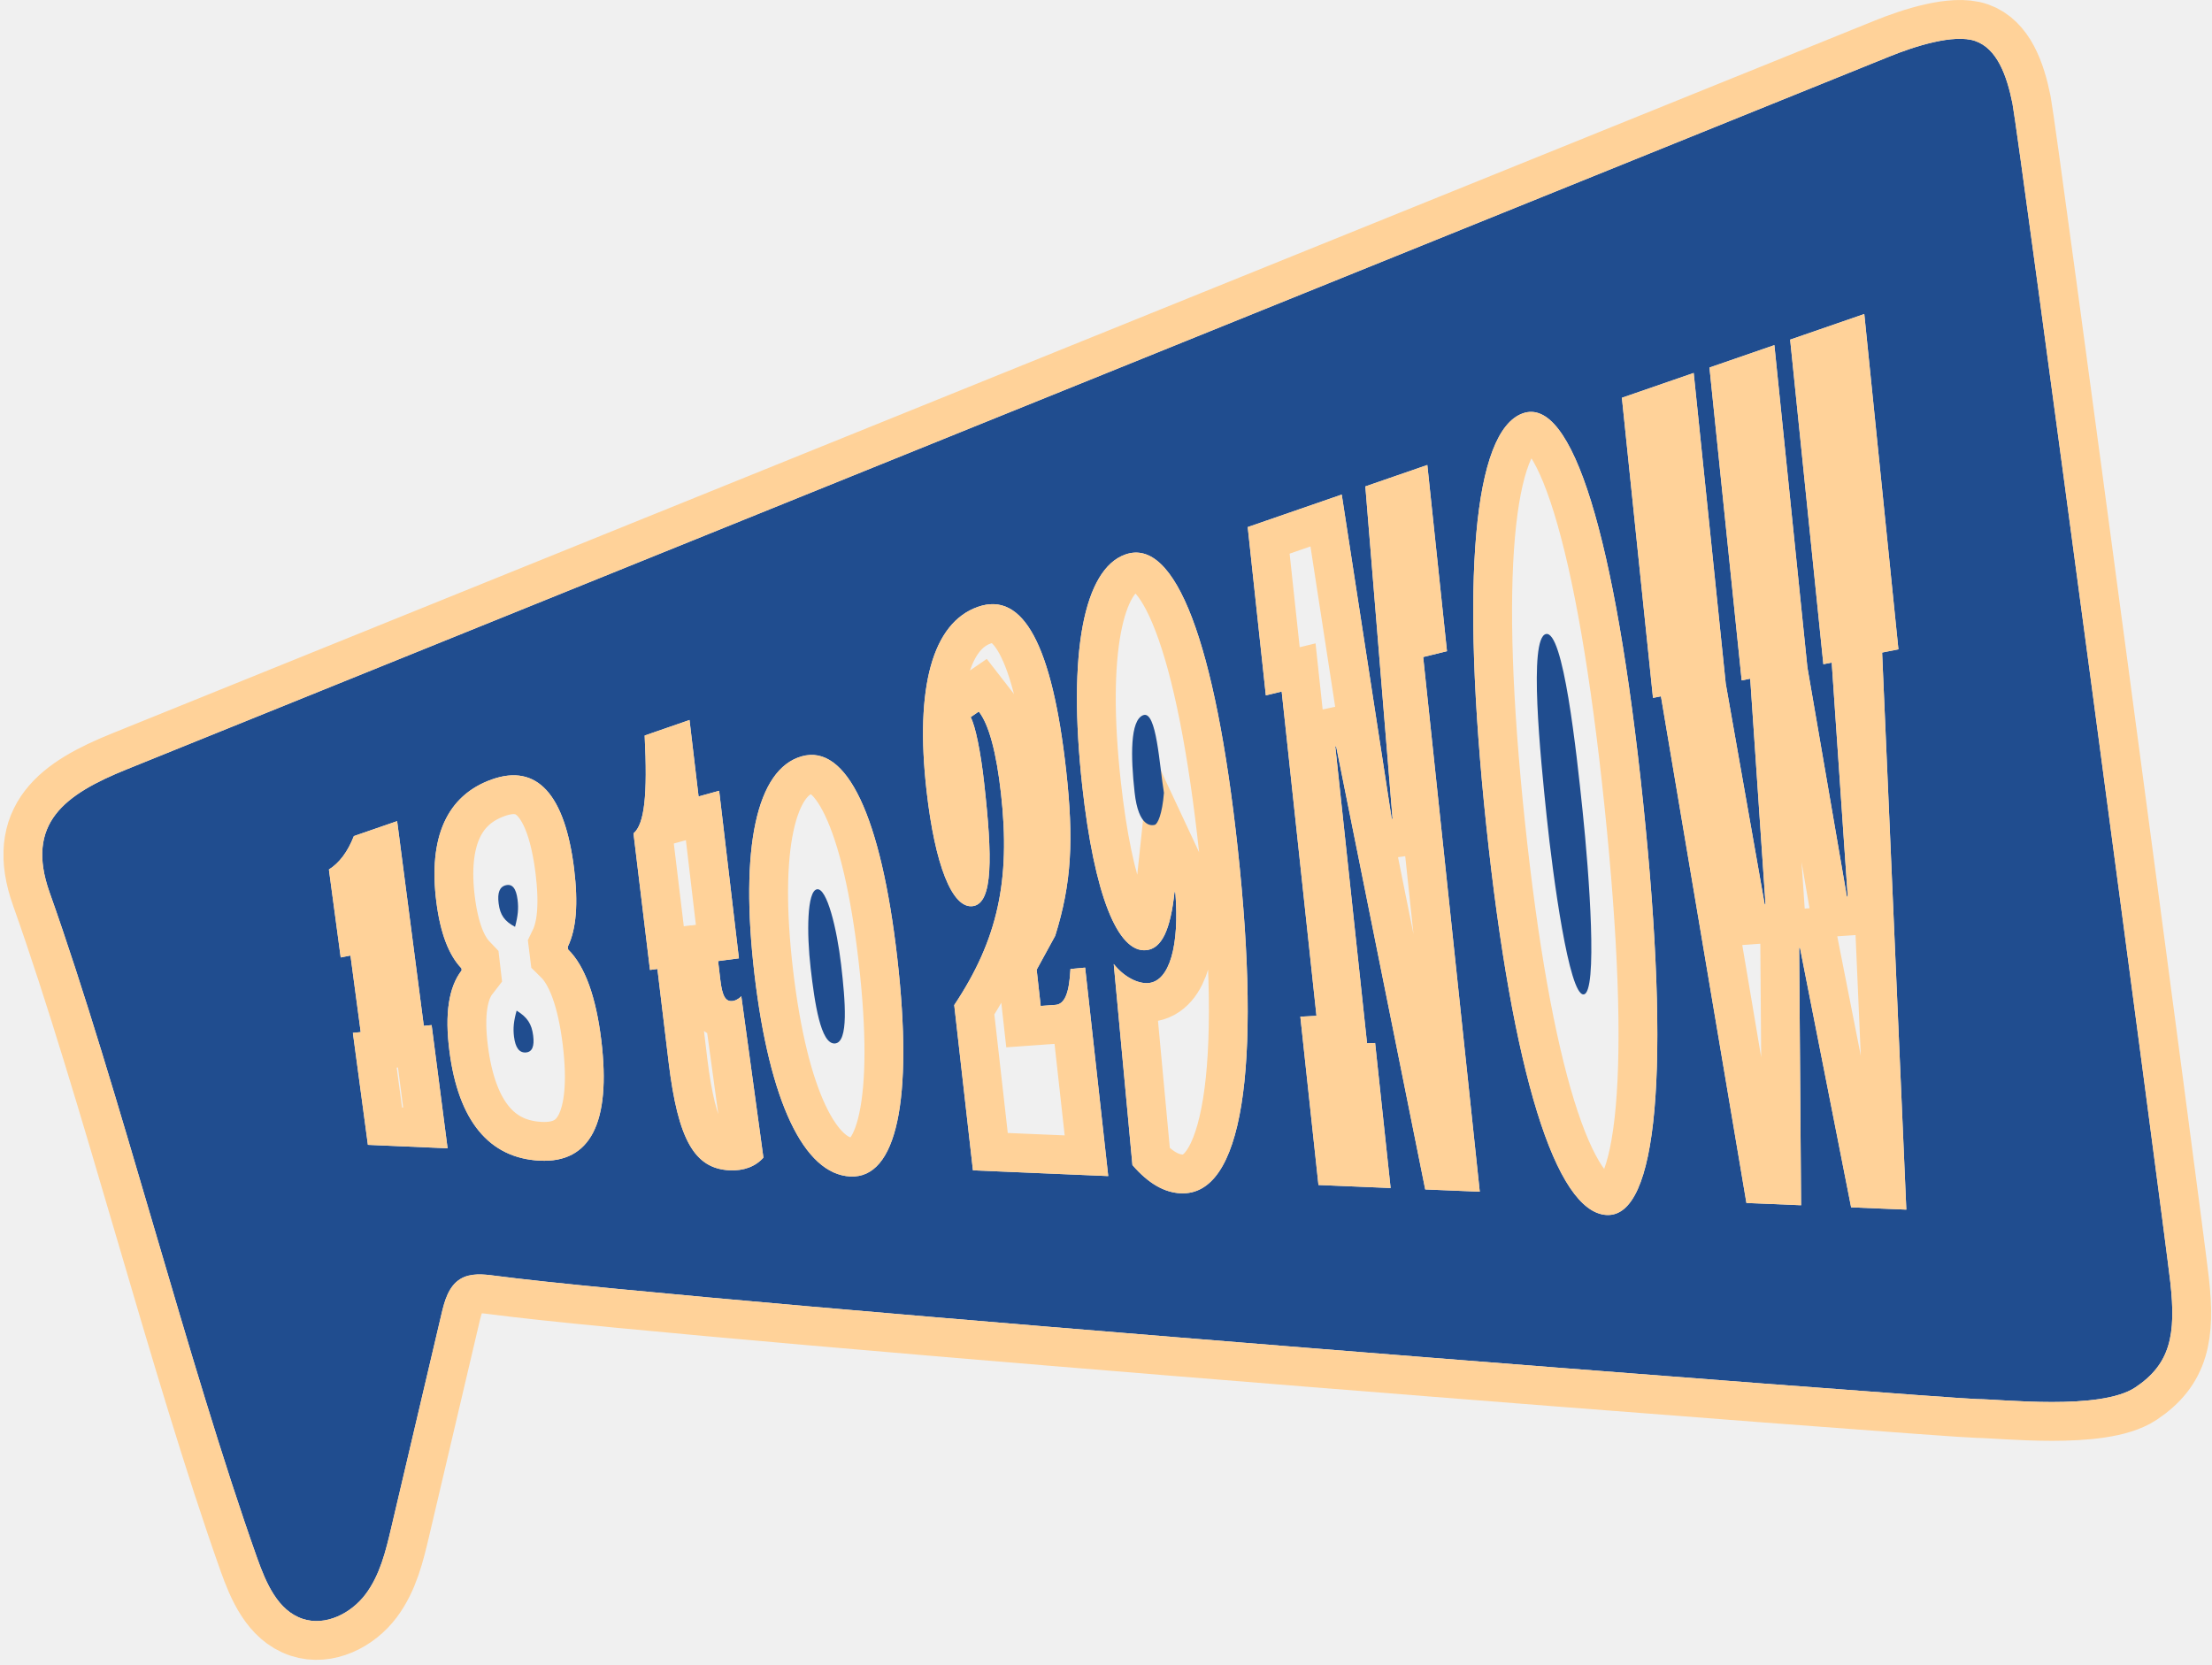
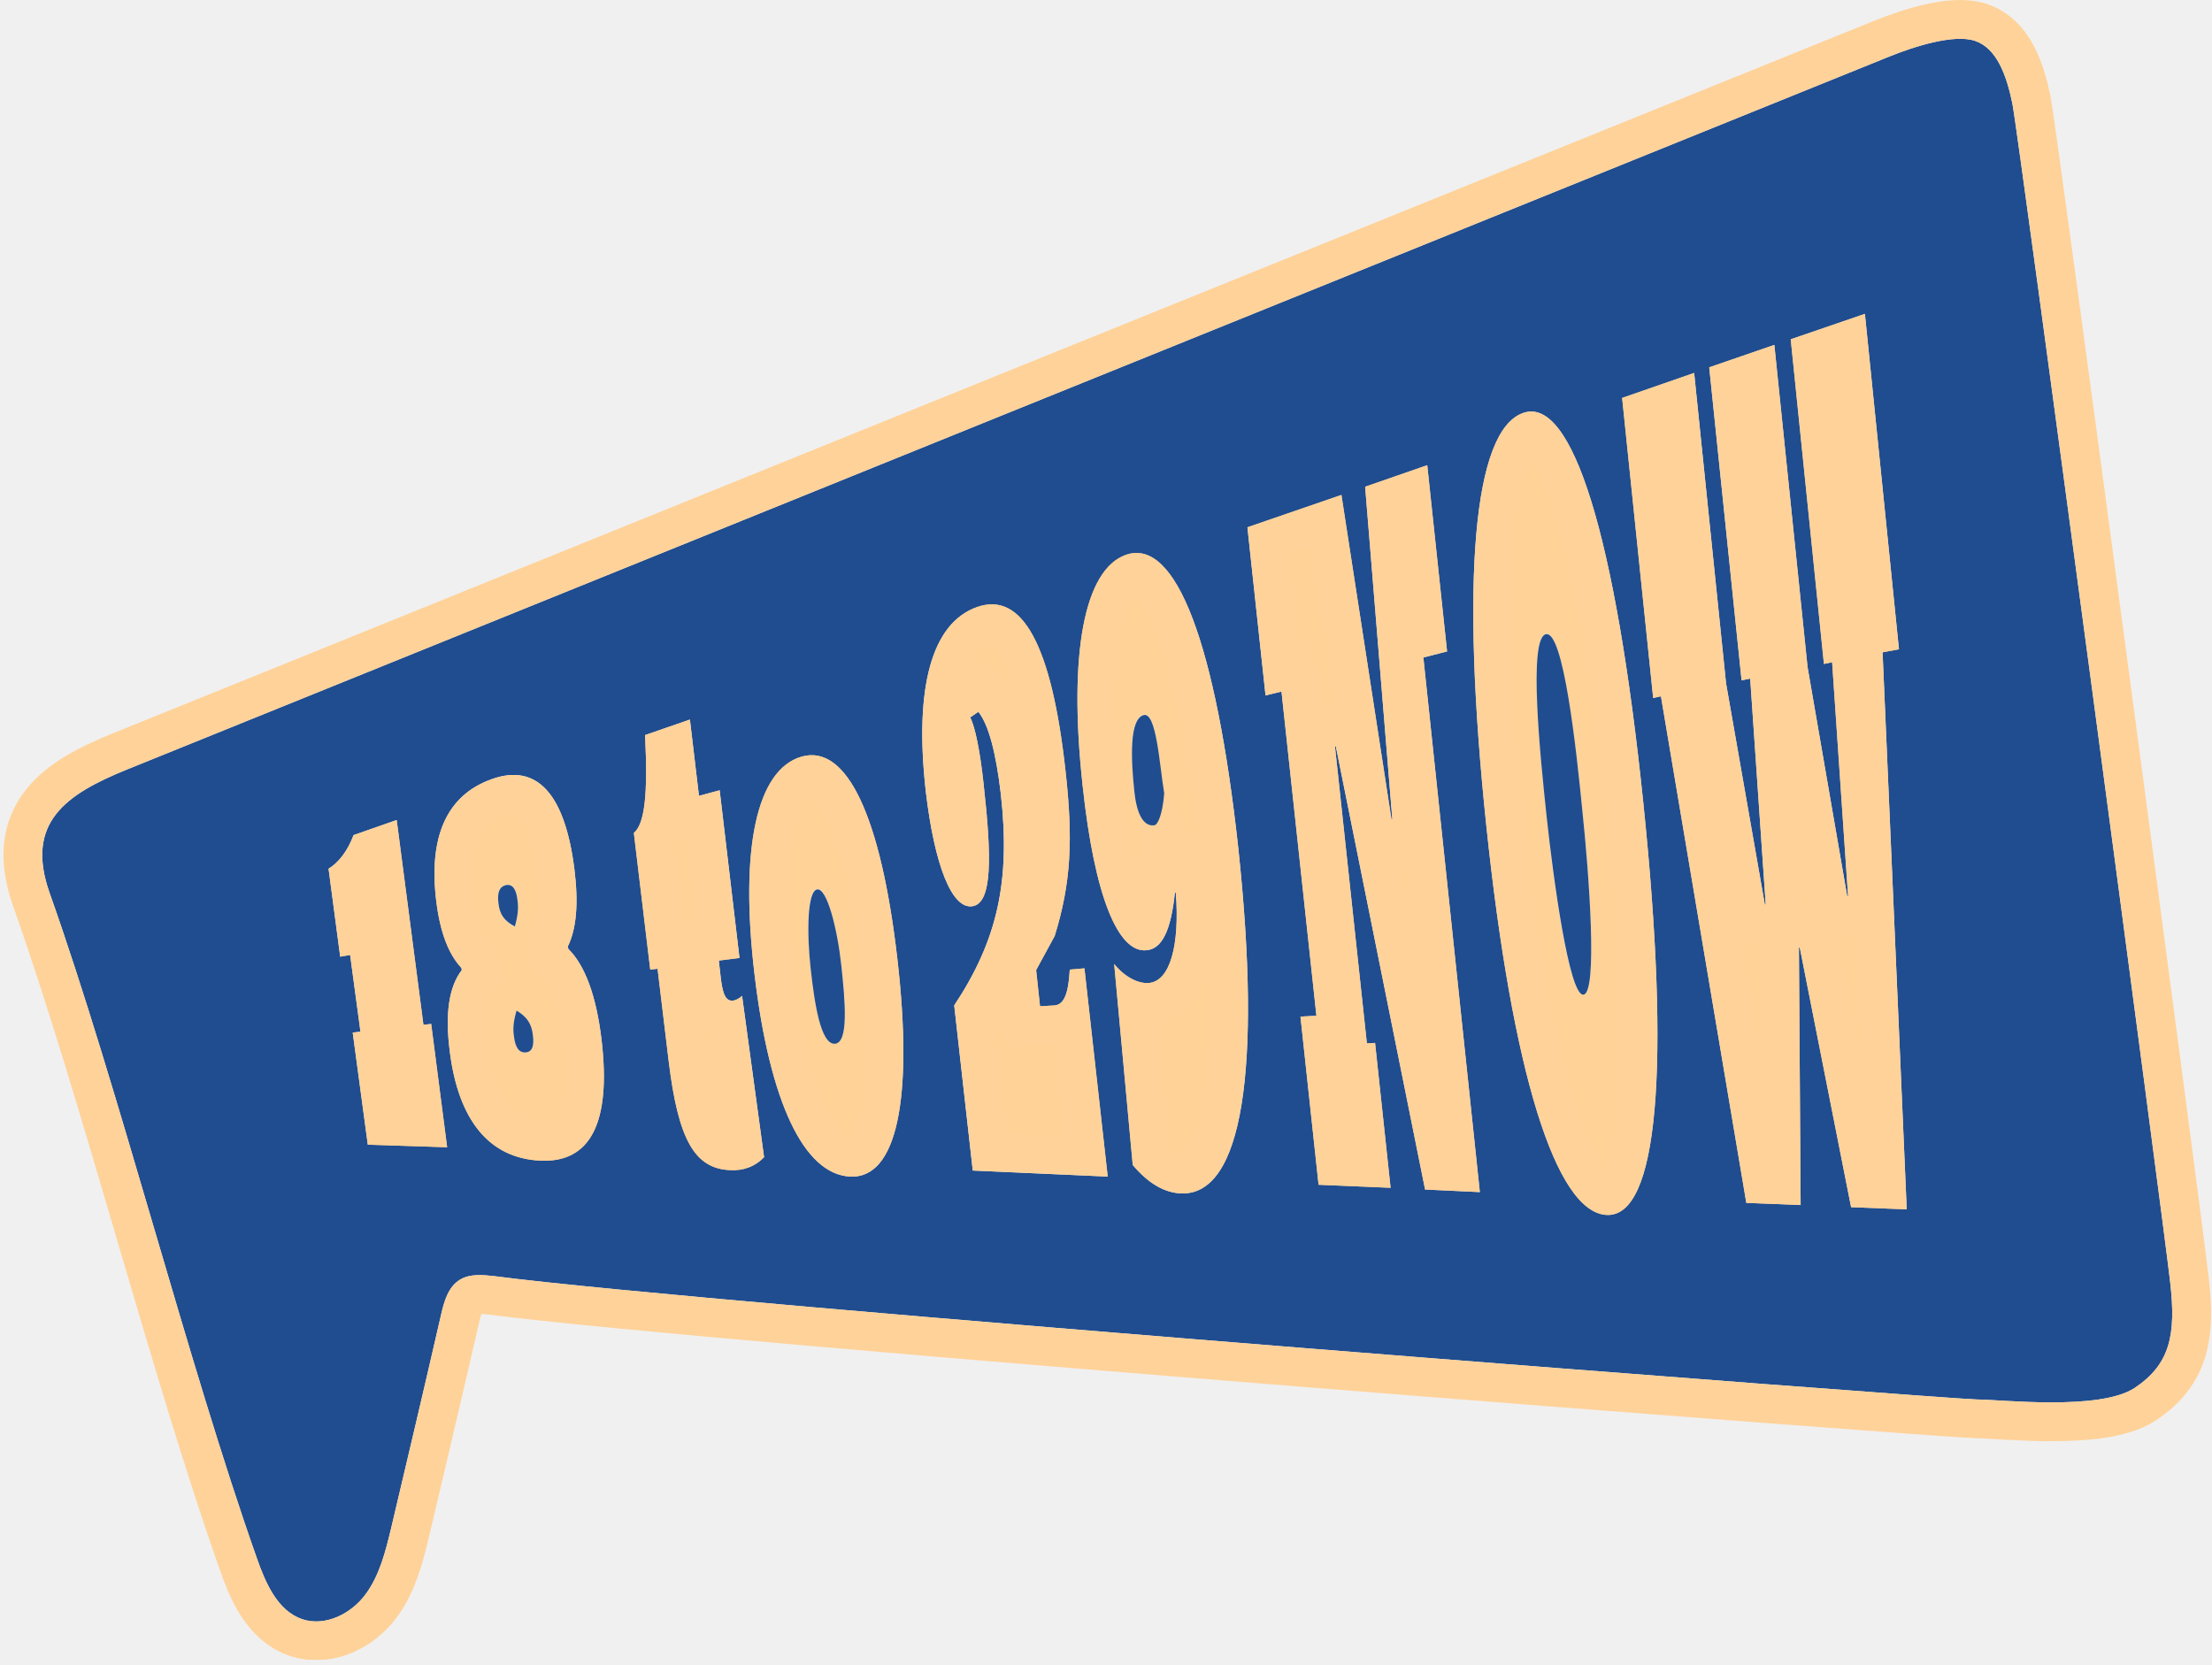
- <svg xmlns="http://www.w3.org/2000/svg" width="513" height="386" viewBox="0 0 513 386" fill="none">
-   <path d="M119.816 234.408C119.138 236.844 118.962 238.482 119.206 240.445C119.531 243.03 120.439 244.208 121.931 244.113C123.422 244.018 123.965 242.719 123.653 240.215C123.314 237.467 122.27 235.924 119.816 234.408Z" fill="#204D8F" />
-   <path d="M358.518 147.064C354.464 148.038 357.243 175.488 358.708 189.47C360.172 203.439 363.887 230.835 367.25 230.645C370.612 230.456 368.538 202.464 367.046 188.239C365.568 173.999 362.558 146.089 358.518 147.064Z" fill="#204D8F" />
-   <path d="M189.467 206.268C187.149 206.674 187.067 216.446 188.003 224.554C188.938 232.662 190.335 242.204 193.603 242.028C196.884 241.852 196.03 232.039 195.067 223.742C194.104 215.445 191.772 205.862 189.467 206.268Z" fill="#204D8F" />
-   <mask id="path-4-outside-1" maskUnits="userSpaceOnUse" x="0.796" y="0" width="513" height="386" fill="black">
-     <rect fill="white" x="0.796" width="513" height="386" />
-     <path d="M503.339 297.443C501.983 285.261 468.086 30.794 466.73 24.027C465.375 17.259 463.056 11.249 458.107 9.517C453.158 7.784 443.952 10.775 438.23 13.09C301.951 68.22 165.658 123.336 29.365 178.452C15.075 184.232 5.787 190.891 11.508 207.012C27.549 252.153 43.602 316.243 59.642 361.384C61.69 367.123 64.415 373.579 70.218 375.488C75.506 377.234 81.418 374.229 84.766 369.789C88.115 365.35 89.458 359.773 90.732 354.359C94.61 337.846 98.488 321.319 102.379 304.806C103.098 301.72 104.047 298.309 106.759 296.657C109.104 295.223 112.074 295.534 114.799 295.899C163.285 302.275 453.172 324.513 458.595 324.513C464.019 324.513 487.069 327.22 495.204 321.806C503.339 316.392 504.695 309.624 503.339 297.443ZM85.322 265.539L81.838 239.565L83.655 239.389L81.282 221.63L79.018 222.077L76.279 201.679C78.692 200.163 80.645 197.578 82.068 193.923L92.102 190.458L98.285 237.941L100.101 237.765L103.803 266.338L85.322 265.539ZM125.172 269.208C113.43 268.612 106.311 259.949 104.237 243.829C103.112 235.139 104.061 228.953 107.071 225.068L107.016 224.595C104.074 221.522 102.135 216.446 101.213 209.3C99.274 194.221 103.64 184.476 114.081 180.781C124.521 177.072 131.015 184.219 133.144 201.544C134.12 209.543 133.673 215.472 131.68 219.587L131.761 220.236C135.68 224.08 138.215 231.227 139.449 241.27C141.768 260.464 136.873 269.803 125.172 269.208ZM169.156 271.441C161.048 271.021 157.238 264.321 155.069 246.387L152.465 224.744L150.743 224.974L146.92 193.301C149.455 191.162 150.215 184.435 149.51 170.602L159.909 167.001L162.011 184.733L166.783 183.42L171.366 222.28L166.539 222.916L167.055 227.275C167.516 231.187 168.316 232.323 169.848 232.188C170.363 232.134 171.082 231.917 171.922 231.065L177.047 268.504C175.231 270.548 172.505 271.617 169.156 271.441ZM197.182 272.876C186.43 272.334 178.444 255.456 174.987 226.057C171.529 196.658 175.448 178.425 185.901 175.434C196.355 172.443 204.341 189.308 208.097 222.24C211.853 255.185 207.934 273.417 197.182 272.876ZM225.642 271.454L221.303 233.122C231.337 218.057 234.415 204.278 232.15 184.056C231.093 174.608 229.371 168.057 226.998 165.039L225.113 166.338C226.184 168.341 227.418 174.175 228.245 181.66C230.157 198.674 230.333 209.489 225.642 210.166C220.815 210.87 216.815 200.502 214.89 183.447C212.165 159.395 216.259 144.492 226.754 140.77C237.289 137.034 244.028 149.635 247.255 178.696C249.031 194.708 248.543 204.833 244.719 217.056L240.421 224.92L241.357 233.325L244.76 233.081C246.956 232.919 247.973 230.293 248.258 224.757L251.661 224.432L257.017 272.781L225.642 271.454ZM273.762 276.774C270.088 276.584 266.386 274.581 262.63 270.223L258.292 223.593C260.691 226.625 263.932 228.209 266.305 228.019C271.294 227.613 273.532 219.181 272.596 207.175L272.406 206.769C271.457 215.797 269.383 220.02 265.844 220.385C259.186 221.062 253.777 207.486 250.997 182.337C247.58 151.409 251.363 132.026 260.976 128.615C272.596 124.487 281.897 149.108 287.05 196.779C292.595 247.943 288.189 277.518 273.762 276.774ZM330.533 275.881L309.869 173.092L309.679 173.133L317.042 241.988L318.913 241.92L322.506 275.556L305.774 274.852L301.571 235.816L305.313 235.613L297.246 160.396L293.571 161.289L289.368 122.253L311.171 114.714L322.764 189.944L322.953 189.917L316.648 112.819L331.021 107.852L335.577 151.043L330.058 152.397L343.183 276.408L330.533 275.881ZM372.605 281.809C360.769 281.2 350.735 248.756 344.702 191.541C338.668 134.34 341.719 99.947 353.162 95.873C364.606 91.812 374.639 124.27 381.066 186.127C387.493 248.025 384.456 282.418 372.605 281.809ZM429.308 280.036L417.444 219.844L417.255 219.857L417.702 279.549L405.025 279.021L385.202 161.506L383.358 161.872L376.144 92.259L392.795 86.506L400.225 158.542L409.268 209.801L409.458 209.787L405.906 157.418L403.926 157.811L396.455 85.247L411.506 80.05L419.166 154.792L428.332 208L428.522 207.987L424.807 153.683L422.868 154.062L415.166 78.777L432.359 72.835L440.277 150.61L436.494 151.354L442.108 280.564L429.308 280.036Z" />
+ <svg xmlns="http://www.w3.org/2000/svg" version="1.1" id="Layer_1" x="0px" y="0px" viewBox="0 0 513 386" style="enable-background:new 0 0 513 386;" xml:space="preserve">
+   <style type="text/css">
+ 	.st0{fill:#FFD298;}
+ 	.st1{fill:#204D8F;}
+ 	.st2{fill:#FFFFFF;filter:url(#Adobe_OpacityMaskFilter);}
+ 	.st3{mask:url(#path-4-outside-1_2_);fill:none;stroke:#FFD299;stroke-width:18;}
+ </style>
+   <g>
+     <path class="st0" d="M185.9,175.4c-10.5,3-14.4,21.2-10.9,50.6c3.5,29.4,11.4,46.3,22.2,46.8c10.8,0.5,14.7-17.7,10.9-50.6   C204.3,189.3,196.4,172.4,185.9,175.4z M193.6,242c-3.3,0.2-4.7-9.4-5.6-17.5c-0.9-8.1-0.9-17.9,1.5-18.3c2.3-0.4,4.6,9.2,5.6,17.5   S196.9,241.9,193.6,242z" />
+     <path class="st0" d="M261,128.6c-9.6,3.4-13.4,22.8-10,53.7c2.8,25.1,8.2,38.7,14.8,38c3.5-0.4,5.6-4.6,6.6-13.6l0.2,0.4   c0.9,12-1.3,20.4-6.3,20.8c-2.4,0.2-5.6-1.4-8-4.4l4.3,46.6c3.8,4.4,7.5,6.4,11.1,6.6c14.4,0.7,18.8-28.8,13.3-80   C281.9,149.1,272.6,124.5,261,128.6z M267.8,191.3c-0.7,0.2-3.8,0.6-4.7-7.6c-0.9-8.2-1.1-16.7,2-17.9c3.1-1.2,3.7,11.6,4.8,18   C269.5,188.9,268.5,191.2,267.8,191.3z" />
+     <path class="st0" d="M248.3,224.8c-0.3,5.5-1.3,8.2-3.5,8.3l-3.4,0.2l-0.9-8.4l4.3-7.9c3.8-12.2,4.3-22.3,2.5-38.4   c-3.2-29.1-10-41.7-20.5-37.9c-10.5,3.7-14.6,18.6-11.9,42.7c1.9,17.1,5.9,27.4,10.8,26.7c4.7-0.7,4.5-11.5,2.6-28.5   c-0.8-7.5-2.1-13.3-3.1-15.3l1.9-1.3c2.4,3,4.1,9.6,5.2,19c2.3,20.2-0.8,34-10.8,49.1l4.3,38.3l31.4,1.3l-5.4-48.3L248.3,224.8z" />
+     <path class="st0" d="M169.8,232.2c-1.5,0.1-2.3-1-2.8-4.9l-0.5-4.4l4.8-0.6l-4.6-38.9l-4.8,1.3l-2.1-17.7l-10.4,3.6   c0.7,13.8-0.1,20.6-2.6,22.7l3.8,31.7l1.7-0.2l2.6,21.6c2.2,17.9,6,24.6,14.1,25.1c3.3,0.2,6.1-0.9,7.9-2.9l-5.1-37.4   C171.1,231.9,170.4,232.1,169.8,232.2z" />
+     <path class="st0" d="M98.3,237.9l-6.2-47.5l-10,3.5c-1.4,3.7-3.4,6.2-5.8,7.8l2.7,20.4l2.3-0.4l2.4,17.8l-1.8,0.2l3.5,26l18.5,0.8   l-3.7-28.6L98.3,237.9z" />
+     <path class="st0" d="M131.8,220.2l-0.1-0.6c2-4.1,2.4-10,1.5-18c-2.1-17.3-8.6-24.5-19.1-20.8c-10.4,3.7-14.8,13.4-12.9,28.5   c0.9,7.1,2.9,12.2,5.8,15.3l0.1,0.5c-3,3.9-4,10.1-2.8,18.8c2.1,16.1,9.2,24.8,20.9,25.4c11.7,0.6,16.6-8.7,14.3-27.9   C138.2,231.2,135.7,224.1,131.8,220.2z M115.6,209.5c-0.3-2.5,0.2-3.9,1.7-4.2c1.5-0.4,2.4,0.7,2.7,3.4c0.3,2,0.1,3.7-0.6,6.3   C117,213.7,116,212.2,115.6,209.5z M121.9,244.1c-1.5,0.1-2.4-1.1-2.7-3.7c-0.2-2-0.1-3.6,0.6-6c2.5,1.5,3.5,3.1,3.8,5.8   C124,242.7,123.4,244,121.9,244.1z" />
+     <polygon class="st0" points="440.3,150.6 432.4,72.8 415.2,78.8 422.9,154.1 424.8,153.7 428.5,208 428.3,208 419.2,154.8    411.5,80 396.5,85.2 403.9,157.8 405.9,157.4 409.5,209.8 409.3,209.8 400.2,158.5 392.8,86.5 376.1,92.3 383.4,161.9 385.2,161.5    405,279 417.7,279.5 417.3,219.9 417.4,219.8 429.3,280 442.1,280.6 436.5,151.4  " />
+     <path class="st0" d="M353.2,95.9c-11.4,4.1-14.5,38.5-8.5,95.7c6,57.2,16.1,89.7,27.9,90.3c11.9,0.6,14.9-33.8,8.5-95.7   C374.6,124.3,364.6,91.8,353.2,95.9z M367.2,230.6c-3.4,0.2-7.1-27.2-8.5-41.2c-1.5-14-4.2-41.4-0.2-42.4c4-1,7,26.9,8.5,41.2   C368.5,202.5,370.6,230.5,367.2,230.6z" />
+     <polygon class="st0" points="335.6,151 331,107.9 316.6,112.8 323,189.9 322.8,189.9 311.2,114.7 289.4,122.3 293.6,161.3    297.2,160.4 305.3,235.6 301.6,235.8 305.8,274.9 322.5,275.6 318.9,241.9 317,242 309.7,173.1 309.9,173.1 330.5,275.9    343.2,276.4 330.1,152.4  " />
+   </g>
+   <path class="st1" d="M119.8,234.4c-0.7,2.4-0.9,4.1-0.6,6c0.3,2.6,1.2,3.8,2.7,3.7c1.5-0.1,2-1.4,1.7-3.9  C123.3,237.5,122.3,235.9,119.8,234.4z" />
+   <path class="st1" d="M358.5,147.1c-4.1,1-1.3,28.4,0.2,42.4c1.5,14,5.2,41.4,8.5,41.2c3.4-0.2,1.3-28.2-0.2-42.4  C365.6,174,362.6,146.1,358.5,147.1z" />
+   <path class="st1" d="M189.5,206.3c-2.3,0.4-2.4,10.2-1.5,18.3c0.9,8.1,2.3,17.6,5.6,17.5c3.3-0.2,2.4-10,1.5-18.3  S191.8,205.9,189.5,206.3z" />
+   <path class="st1" d="M503.3,297.4C502,285.3,468.1,30.8,466.7,24c-1.4-6.8-3.7-12.8-8.6-14.5c-4.9-1.7-14.2,1.3-19.9,3.6  C302,68.2,165.7,123.3,29.4,178.5c-14.3,5.8-23.6,12.4-17.9,28.6c16,45.1,32.1,109.2,48.1,154.4c2,5.7,4.8,12.2,10.6,14.1  c5.3,1.7,11.2-1.3,14.5-5.7c3.3-4.4,4.7-10,6-15.4c3.9-16.5,7.8-33,11.6-49.6c0.7-3.1,1.7-6.5,4.4-8.1c2.3-1.4,5.3-1.1,8-0.8  c48.5,6.4,338.4,28.6,343.8,28.6c5.4,0,28.5,2.7,36.6-2.7C503.3,316.4,504.7,309.6,503.3,297.4z M85.3,265.5l-3.5-26l1.8-0.2  l-2.4-17.8l-2.3,0.4l-2.7-20.4c2.4-1.5,4.4-4.1,5.8-7.8l10-3.5l6.2,47.5l1.8-0.2l3.7,28.6L85.3,265.5z M125.2,269.2  c-11.7-0.6-18.9-9.3-20.9-25.4c-1.1-8.7-0.2-14.9,2.8-18.8l-0.1-0.5c-2.9-3.1-4.9-8.1-5.8-15.3c-1.9-15.1,2.4-24.8,12.9-28.5  c10.4-3.7,16.9,3.4,19.1,20.8c1,8,0.5,13.9-1.5,18l0.1,0.6c3.9,3.8,6.5,11,7.7,21C141.8,260.5,136.9,269.8,125.2,269.2z   M169.2,271.4c-8.1-0.4-11.9-7.1-14.1-25.1l-2.6-21.6l-1.7,0.2l-3.8-31.7c2.5-2.1,3.3-8.9,2.6-22.7l10.4-3.6l2.1,17.7l4.8-1.3  l4.6,38.9l-4.8,0.6l0.5,4.4c0.5,3.9,1.3,5,2.8,4.9c0.5-0.1,1.2-0.3,2.1-1.1l5.1,37.4C175.2,270.5,172.5,271.6,169.2,271.4z   M197.2,272.9c-10.8-0.5-18.7-17.4-22.2-46.8c-3.5-29.4,0.5-47.6,10.9-50.6c10.5-3,18.4,13.9,22.2,46.8  C211.9,255.2,207.9,273.4,197.2,272.9z M225.6,271.5l-4.3-38.3c10-15.1,13.1-28.8,10.8-49.1c-1.1-9.4-2.8-16-5.2-19l-1.9,1.3  c1.1,2,2.3,7.8,3.1,15.3c1.9,17,2.1,27.8-2.6,28.5c-4.8,0.7-8.8-9.7-10.8-26.7c-2.7-24.1,1.4-39,11.9-42.7  c10.5-3.7,17.3,8.9,20.5,37.9c1.8,16,1.3,26.1-2.5,38.4l-4.3,7.9l0.9,8.4l3.4-0.2c2.2-0.2,3.2-2.8,3.5-8.3l3.4-0.3l5.4,48.3  L225.6,271.5z M273.8,276.8c-3.7-0.2-7.4-2.2-11.1-6.6l-4.3-46.6c2.4,3,5.6,4.6,8,4.4c5-0.4,7.2-8.8,6.3-20.8l-0.2-0.4  c-0.9,9-3,13.3-6.6,13.6c-6.7,0.7-12.1-12.9-14.8-38c-3.4-30.9,0.4-50.3,10-53.7c11.6-4.1,20.9,20.5,26.1,68.2  C292.6,247.9,288.2,277.5,273.8,276.8z M330.5,275.9l-20.7-102.8l-0.2,0L317,242l1.9-0.1l3.6,33.6l-16.7-0.7l-4.2-39l3.7-0.2  l-8.1-75.2l-3.7,0.9l-4.2-39l21.8-7.5l11.6,75.2l0.2,0l-6.3-77.1l14.4-5l4.6,43.2l-5.5,1.4l13.1,124L330.5,275.9z M372.6,281.8  c-11.8-0.6-21.9-33.1-27.9-90.3c-6-57.2-3-91.6,8.5-95.7c11.4-4.1,21.5,28.4,27.9,90.3C387.5,248,384.5,282.4,372.6,281.8z   M429.3,280l-11.9-60.2l-0.2,0l0.4,59.7L405,279l-19.8-117.5l-1.8,0.4l-7.2-69.6l16.7-5.8l7.4,72l9,51.3l0.2,0l-3.6-52.4l-2,0.4  l-7.5-72.6l15.1-5.2l7.7,74.7l9.2,53.2l0.2,0l-3.7-54.3l-1.9,0.4l-7.7-75.3l17.2-5.9l7.9,77.8l-3.8,0.7l5.6,129.2L429.3,280z" />
+   <defs>
+     <filter id="Adobe_OpacityMaskFilter" filterUnits="userSpaceOnUse" x="0.8" y="0" width="512" height="385">
+       <feColorMatrix type="matrix" values="1 0 0 0 0  0 1 0 0 0  0 0 1 0 0  0 0 0 1 0" />
+     </filter>
+   </defs>
+   <mask maskUnits="userSpaceOnUse" x="0.8" y="0" width="512" height="385" id="path-4-outside-1_2_">
+     <rect x="0.8" class="st2" width="513" height="386" />
+     <path d="M503.3,297.4C502,285.3,468.1,30.8,466.7,24c-1.4-6.8-3.7-12.8-8.6-14.5c-4.9-1.7-14.2,1.3-19.9,3.6   C302,68.2,165.7,123.3,29.4,178.5c-14.3,5.8-23.6,12.4-17.9,28.6c16,45.1,32.1,109.2,48.1,154.4c2,5.7,4.8,12.2,10.6,14.1   c5.3,1.7,11.2-1.3,14.5-5.7c3.3-4.4,4.7-10,6-15.4c3.9-16.5,7.8-33,11.6-49.6c0.7-3.1,1.7-6.5,4.4-8.1c2.3-1.4,5.3-1.1,8-0.8   c48.5,6.4,338.4,28.6,343.8,28.6c5.4,0,28.5,2.7,36.6-2.7C503.3,316.4,504.7,309.6,503.3,297.4z M85.3,265.5l-3.5-26l1.8-0.2   l-2.4-17.8l-2.3,0.4l-2.7-20.4c2.4-1.5,4.4-4.1,5.8-7.8l10-3.5l6.2,47.5l1.8-0.2l3.7,28.6L85.3,265.5z M125.2,269.2   c-11.7-0.6-18.9-9.3-20.9-25.4c-1.1-8.7-0.2-14.9,2.8-18.8l-0.1-0.5c-2.9-3.1-4.9-8.1-5.8-15.3c-1.9-15.1,2.4-24.8,12.9-28.5   c10.4-3.7,16.9,3.4,19.1,20.8c1,8,0.5,13.9-1.5,18l0.1,0.6c3.9,3.8,6.5,11,7.7,21C141.8,260.5,136.9,269.8,125.2,269.2z    M169.2,271.4c-8.1-0.4-11.9-7.1-14.1-25.1l-2.6-21.6l-1.7,0.2l-3.8-31.7c2.5-2.1,3.3-8.9,2.6-22.7l10.4-3.6l2.1,17.7l4.8-1.3   l4.6,38.9l-4.8,0.6l0.5,4.4c0.5,3.9,1.3,5,2.8,4.9c0.5-0.1,1.2-0.3,2.1-1.1l5.1,37.4C175.2,270.5,172.5,271.6,169.2,271.4z    M197.2,272.9c-10.8-0.5-18.7-17.4-22.2-46.8c-3.5-29.4,0.5-47.6,10.9-50.6c10.5-3,18.4,13.9,22.2,46.8   C211.9,255.2,207.9,273.4,197.2,272.9z M225.6,271.5l-4.3-38.3c10-15.1,13.1-28.8,10.8-49.1c-1.1-9.4-2.8-16-5.2-19l-1.9,1.3   c1.1,2,2.3,7.8,3.1,15.3c1.9,17,2.1,27.8-2.6,28.5c-4.8,0.7-8.8-9.7-10.8-26.7c-2.7-24.1,1.4-39,11.9-42.7   c10.5-3.7,17.3,8.9,20.5,37.9c1.8,16,1.3,26.1-2.5,38.4l-4.3,7.9l0.9,8.4l3.4-0.2c2.2-0.2,3.2-2.8,3.5-8.3l3.4-0.3l5.4,48.3   L225.6,271.5z M273.8,276.8c-3.7-0.2-7.4-2.2-11.1-6.6l-4.3-46.6c2.4,3,5.6,4.6,8,4.4c5-0.4,7.2-8.8,6.3-20.8l-0.2-0.4   c-0.9,9-3,13.3-6.6,13.6c-6.7,0.7-12.1-12.9-14.8-38c-3.4-30.9,0.4-50.3,10-53.7c11.6-4.1,20.9,20.5,26.1,68.2   C292.6,247.9,288.2,277.5,273.8,276.8z M330.5,275.9l-20.7-102.8l-0.2,0L317,242l1.9-0.1l3.6,33.6l-16.7-0.7l-4.2-39l3.7-0.2   l-8.1-75.2l-3.7,0.9l-4.2-39l21.8-7.5l11.6,75.2l0.2,0l-6.3-77.1l14.4-5l4.6,43.2l-5.5,1.4l13.1,124L330.5,275.9z M372.6,281.8   c-11.8-0.6-21.9-33.1-27.9-90.3c-6-57.2-3-91.6,8.5-95.7c11.4-4.1,21.5,28.4,27.9,90.3C387.5,248,384.5,282.4,372.6,281.8z    M429.3,280l-11.9-60.2l-0.2,0l0.4,59.7L405,279l-19.8-117.5l-1.8,0.4l-7.2-69.6l16.7-5.8l7.4,72l9,51.3l0.2,0l-3.6-52.4l-2,0.4   l-7.5-72.6l15.1-5.2l7.7,74.7l9.2,53.2l0.2,0l-3.7-54.3l-1.9,0.4l-7.7-75.3l17.2-5.9l7.9,77.8l-3.8,0.7l5.6,129.2L429.3,280z" />
  </mask>
-   <path d="M503.339 297.443C501.983 285.261 468.086 30.794 466.73 24.027C465.375 17.259 463.056 11.249 458.107 9.517C453.158 7.784 443.952 10.775 438.23 13.09C301.951 68.22 165.658 123.336 29.365 178.452C15.075 184.232 5.787 190.891 11.508 207.012C27.549 252.153 43.602 316.243 59.642 361.384C61.69 367.123 64.415 373.579 70.218 375.488C75.506 377.234 81.418 374.229 84.766 369.789C88.115 365.35 89.458 359.773 90.732 354.359C94.61 337.846 98.488 321.319 102.379 304.806C103.098 301.72 104.047 298.309 106.759 296.657C109.104 295.223 112.074 295.534 114.799 295.899C163.285 302.275 453.172 324.513 458.595 324.513C464.019 324.513 487.069 327.22 495.204 321.806C503.339 316.392 504.695 309.624 503.339 297.443ZM85.322 265.539L81.838 239.565L83.655 239.389L81.282 221.63L79.018 222.077L76.279 201.679C78.692 200.163 80.645 197.578 82.068 193.923L92.102 190.458L98.285 237.941L100.101 237.765L103.803 266.338L85.322 265.539ZM125.172 269.208C113.43 268.612 106.311 259.949 104.237 243.829C103.112 235.139 104.061 228.953 107.071 225.068L107.016 224.595C104.074 221.522 102.135 216.446 101.213 209.3C99.274 194.221 103.64 184.476 114.081 180.781C124.521 177.072 131.015 184.219 133.144 201.544C134.12 209.543 133.673 215.472 131.68 219.587L131.761 220.236C135.68 224.08 138.215 231.227 139.449 241.27C141.768 260.464 136.873 269.803 125.172 269.208ZM169.156 271.441C161.048 271.021 157.238 264.321 155.069 246.387L152.465 224.744L150.743 224.974L146.92 193.301C149.455 191.162 150.215 184.435 149.51 170.602L159.909 167.001L162.011 184.733L166.783 183.42L171.366 222.28L166.539 222.916L167.055 227.275C167.516 231.187 168.316 232.323 169.848 232.188C170.363 232.134 171.082 231.917 171.922 231.065L177.047 268.504C175.231 270.548 172.505 271.617 169.156 271.441ZM197.182 272.876C186.43 272.334 178.444 255.456 174.987 226.057C171.529 196.658 175.448 178.425 185.901 175.434C196.355 172.443 204.341 189.308 208.097 222.24C211.853 255.185 207.934 273.417 197.182 272.876ZM225.642 271.454L221.303 233.122C231.337 218.057 234.415 204.278 232.15 184.056C231.093 174.608 229.371 168.057 226.998 165.039L225.113 166.338C226.184 168.341 227.418 174.175 228.245 181.66C230.157 198.674 230.333 209.489 225.642 210.166C220.815 210.87 216.815 200.502 214.89 183.447C212.165 159.395 216.259 144.492 226.754 140.77C237.289 137.034 244.028 149.635 247.255 178.696C249.031 194.708 248.543 204.833 244.719 217.056L240.421 224.92L241.357 233.325L244.76 233.081C246.956 232.919 247.973 230.293 248.258 224.757L251.661 224.432L257.017 272.781L225.642 271.454ZM273.762 276.774C270.088 276.584 266.386 274.581 262.63 270.223L258.292 223.593C260.691 226.625 263.932 228.209 266.305 228.019C271.294 227.613 273.532 219.181 272.596 207.175L272.406 206.769C271.457 215.797 269.383 220.02 265.844 220.385C259.186 221.062 253.777 207.486 250.997 182.337C247.58 151.409 251.363 132.026 260.976 128.615C272.596 124.487 281.897 149.108 287.05 196.779C292.595 247.943 288.189 277.518 273.762 276.774ZM330.533 275.881L309.869 173.092L309.679 173.133L317.042 241.988L318.913 241.92L322.506 275.556L305.774 274.852L301.571 235.816L305.313 235.613L297.246 160.396L293.571 161.289L289.368 122.253L311.171 114.714L322.764 189.944L322.953 189.917L316.648 112.819L331.021 107.852L335.577 151.043L330.058 152.397L343.183 276.408L330.533 275.881ZM372.605 281.809C360.769 281.2 350.735 248.756 344.702 191.541C338.668 134.34 341.719 99.947 353.162 95.873C364.606 91.812 374.639 124.27 381.066 186.127C387.493 248.025 384.456 282.418 372.605 281.809ZM429.308 280.036L417.444 219.844L417.255 219.857L417.702 279.549L405.025 279.021L385.202 161.506L383.358 161.872L376.144 92.259L392.795 86.506L400.225 158.542L409.268 209.801L409.458 209.787L405.906 157.418L403.926 157.811L396.455 85.247L411.506 80.05L419.166 154.792L428.332 208L428.522 207.987L424.807 153.683L422.868 154.062L415.166 78.777L432.359 72.835L440.277 150.61L436.494 151.354L442.108 280.564L429.308 280.036Z" fill="#204D8F" />
-   <path d="M503.339 297.443C501.983 285.261 468.086 30.794 466.73 24.027C465.375 17.259 463.056 11.249 458.107 9.517C453.158 7.784 443.952 10.775 438.23 13.09C301.951 68.22 165.658 123.336 29.365 178.452C15.075 184.232 5.787 190.891 11.508 207.012C27.549 252.153 43.602 316.243 59.642 361.384C61.69 367.123 64.415 373.579 70.218 375.488C75.506 377.234 81.418 374.229 84.766 369.789C88.115 365.35 89.458 359.773 90.732 354.359C94.61 337.846 98.488 321.319 102.379 304.806C103.098 301.72 104.047 298.309 106.759 296.657C109.104 295.223 112.074 295.534 114.799 295.899C163.285 302.275 453.172 324.513 458.595 324.513C464.019 324.513 487.069 327.22 495.204 321.806C503.339 316.392 504.695 309.624 503.339 297.443ZM85.322 265.539L81.838 239.565L83.655 239.389L81.282 221.63L79.018 222.077L76.279 201.679C78.692 200.163 80.645 197.578 82.068 193.923L92.102 190.458L98.285 237.941L100.101 237.765L103.803 266.338L85.322 265.539ZM125.172 269.208C113.43 268.612 106.311 259.949 104.237 243.829C103.112 235.139 104.061 228.953 107.071 225.068L107.016 224.595C104.074 221.522 102.135 216.446 101.213 209.3C99.274 194.221 103.64 184.476 114.081 180.781C124.521 177.072 131.015 184.219 133.144 201.544C134.12 209.543 133.673 215.472 131.68 219.587L131.761 220.236C135.68 224.08 138.215 231.227 139.449 241.27C141.768 260.464 136.873 269.803 125.172 269.208ZM169.156 271.441C161.048 271.021 157.238 264.321 155.069 246.387L152.465 224.744L150.743 224.974L146.92 193.301C149.455 191.162 150.215 184.435 149.51 170.602L159.909 167.001L162.011 184.733L166.783 183.42L171.366 222.28L166.539 222.916L167.055 227.275C167.516 231.187 168.316 232.323 169.848 232.188C170.363 232.134 171.082 231.917 171.922 231.065L177.047 268.504C175.231 270.548 172.505 271.617 169.156 271.441ZM197.182 272.876C186.43 272.334 178.444 255.456 174.987 226.057C171.529 196.658 175.448 178.425 185.901 175.434C196.355 172.443 204.341 189.308 208.097 222.24C211.853 255.185 207.934 273.417 197.182 272.876ZM225.642 271.454L221.303 233.122C231.337 218.057 234.415 204.278 232.15 184.056C231.093 174.608 229.371 168.057 226.998 165.039L225.113 166.338C226.184 168.341 227.418 174.175 228.245 181.66C230.157 198.674 230.333 209.489 225.642 210.166C220.815 210.87 216.815 200.502 214.89 183.447C212.165 159.395 216.259 144.492 226.754 140.77C237.289 137.034 244.028 149.635 247.255 178.696C249.031 194.708 248.543 204.833 244.719 217.056L240.421 224.92L241.357 233.325L244.76 233.081C246.956 232.919 247.973 230.293 248.258 224.757L251.661 224.432L257.017 272.781L225.642 271.454ZM273.762 276.774C270.088 276.584 266.386 274.581 262.63 270.223L258.292 223.593C260.691 226.625 263.932 228.209 266.305 228.019C271.294 227.613 273.532 219.181 272.596 207.175L272.406 206.769C271.457 215.797 269.383 220.02 265.844 220.385C259.186 221.062 253.777 207.486 250.997 182.337C247.58 151.409 251.363 132.026 260.976 128.615C272.596 124.487 281.897 149.108 287.05 196.779C292.595 247.943 288.189 277.518 273.762 276.774ZM330.533 275.881L309.869 173.092L309.679 173.133L317.042 241.988L318.913 241.92L322.506 275.556L305.774 274.852L301.571 235.816L305.313 235.613L297.246 160.396L293.571 161.289L289.368 122.253L311.171 114.714L322.764 189.944L322.953 189.917L316.648 112.819L331.021 107.852L335.577 151.043L330.058 152.397L343.183 276.408L330.533 275.881ZM372.605 281.809C360.769 281.2 350.735 248.756 344.702 191.541C338.668 134.34 341.719 99.947 353.162 95.873C364.606 91.812 374.639 124.27 381.066 186.127C387.493 248.025 384.456 282.418 372.605 281.809ZM429.308 280.036L417.444 219.844L417.255 219.857L417.702 279.549L405.025 279.021L385.202 161.506L383.358 161.872L376.144 92.259L392.795 86.506L400.225 158.542L409.268 209.801L409.458 209.787L405.906 157.418L403.926 157.811L396.455 85.247L411.506 80.05L419.166 154.792L428.332 208L428.522 207.987L424.807 153.683L422.868 154.062L415.166 78.777L432.359 72.835L440.277 150.61L436.494 151.354L442.108 280.564L429.308 280.036Z" stroke="#FFD299" stroke-width="18" mask="url(#path-4-outside-1)" />
-   <path d="M120.033 208.691C119.707 206.051 118.812 204.968 117.335 205.32C115.857 205.672 115.328 207.066 115.64 209.53C115.979 212.237 117.009 213.672 119.45 214.971C120.128 212.413 120.29 210.694 120.033 208.691Z" fill="#204D8F" />
-   <path d="M265.139 165.878C262.061 167.028 262.223 175.542 263.132 183.758C264.027 191.974 267.091 191.487 267.783 191.325C268.474 191.162 269.545 188.875 269.938 183.88C268.867 177.451 268.23 164.727 265.139 165.878Z" fill="#204D8F" />
+   <path class="st3" d="M503.3,297.4C502,285.3,468.1,30.8,466.7,24c-1.4-6.8-3.7-12.8-8.6-14.5c-4.9-1.7-14.2,1.3-19.9,3.6  C302,68.2,165.7,123.3,29.4,178.5c-14.3,5.8-23.6,12.4-17.9,28.6c16,45.1,32.1,109.2,48.1,154.4c2,5.7,4.8,12.2,10.6,14.1  c5.3,1.7,11.2-1.3,14.5-5.7c3.3-4.4,4.7-10,6-15.4c3.9-16.5,7.8-33,11.6-49.6c0.7-3.1,1.7-6.5,4.4-8.1c2.3-1.4,5.3-1.1,8-0.8  c48.5,6.4,338.4,28.6,343.8,28.6c5.4,0,28.5,2.7,36.6-2.7C503.3,316.4,504.7,309.6,503.3,297.4z M85.3,265.5l-3.5-26l1.8-0.2  l-2.4-17.8l-2.3,0.4l-2.7-20.4c2.4-1.5,4.4-4.1,5.8-7.8l10-3.5l6.2,47.5l1.8-0.2l3.7,28.6L85.3,265.5z M125.2,269.2  c-11.7-0.6-18.9-9.3-20.9-25.4c-1.1-8.7-0.2-14.9,2.8-18.8l-0.1-0.5c-2.9-3.1-4.9-8.1-5.8-15.3c-1.9-15.1,2.4-24.8,12.9-28.5  c10.4-3.7,16.9,3.4,19.1,20.8c1,8,0.5,13.9-1.5,18l0.1,0.6c3.9,3.8,6.5,11,7.7,21C141.8,260.5,136.9,269.8,125.2,269.2z   M169.2,271.4c-8.1-0.4-11.9-7.1-14.1-25.1l-2.6-21.6l-1.7,0.2l-3.8-31.7c2.5-2.1,3.3-8.9,2.6-22.7l10.4-3.6l2.1,17.7l4.8-1.3  l4.6,38.9l-4.8,0.6l0.5,4.4c0.5,3.9,1.3,5,2.8,4.9c0.5-0.1,1.2-0.3,2.1-1.1l5.1,37.4C175.2,270.5,172.5,271.6,169.2,271.4z   M197.2,272.9c-10.8-0.5-18.7-17.4-22.2-46.8c-3.5-29.4,0.5-47.6,10.9-50.6c10.5-3,18.4,13.9,22.2,46.8  C211.9,255.2,207.9,273.4,197.2,272.9z M225.6,271.5l-4.3-38.3c10-15.1,13.1-28.8,10.8-49.1c-1.1-9.4-2.8-16-5.2-19l-1.9,1.3  c1.1,2,2.3,7.8,3.1,15.3c1.9,17,2.1,27.8-2.6,28.5c-4.8,0.7-8.8-9.7-10.8-26.7c-2.7-24.1,1.4-39,11.9-42.7  c10.5-3.7,17.3,8.9,20.5,37.9c1.8,16,1.3,26.1-2.5,38.4l-4.3,7.9l0.9,8.4l3.4-0.2c2.2-0.2,3.2-2.8,3.5-8.3l3.4-0.3l5.4,48.3  L225.6,271.5z M273.8,276.8c-3.7-0.2-7.4-2.2-11.1-6.6l-4.3-46.6c2.4,3,5.6,4.6,8,4.4c5-0.4,7.2-8.8,6.3-20.8l-0.2-0.4  c-0.9,9-3,13.3-6.6,13.6c-6.7,0.7-12.1-12.9-14.8-38c-3.4-30.9,0.4-50.3,10-53.7c11.6-4.1,20.9,20.5,26.1,68.2  C292.6,247.9,288.2,277.5,273.8,276.8z M330.5,275.9l-20.7-102.8l-0.2,0L317,242l1.9-0.1l3.6,33.6l-16.7-0.7l-4.2-39l3.7-0.2  l-8.1-75.2l-3.7,0.9l-4.2-39l21.8-7.5l11.6,75.2l0.2,0l-6.3-77.1l14.4-5l4.6,43.2l-5.5,1.4l13.1,124L330.5,275.9z M372.6,281.8  c-11.8-0.6-21.9-33.1-27.9-90.3c-6-57.2-3-91.6,8.5-95.7c11.4-4.1,21.5,28.4,27.9,90.3C387.5,248,384.5,282.4,372.6,281.8z   M429.3,280l-11.9-60.2l-0.2,0l0.4,59.7L405,279l-19.8-117.5l-1.8,0.4l-7.2-69.6l16.7-5.8l7.4,72l9,51.3l0.2,0l-3.6-52.4l-2,0.4  l-7.5-72.6l15.1-5.2l7.7,74.7l9.2,53.2l0.2,0l-3.7-54.3l-1.9,0.4l-7.7-75.3l17.2-5.9l7.9,77.8l-3.8,0.7l5.6,129.2L429.3,280z" />
+   <path class="st1" d="M120,208.7c-0.3-2.6-1.2-3.7-2.7-3.4c-1.5,0.4-2,1.7-1.7,4.2c0.3,2.7,1.4,4.1,3.8,5.4  C120.1,212.4,120.3,210.7,120,208.7z" />
+   <path class="st1" d="M265.1,165.9c-3.1,1.1-2.9,9.7-2,17.9c0.9,8.2,4,7.7,4.7,7.6c0.7-0.2,1.8-2.4,2.2-7.4  C268.9,177.5,268.2,164.7,265.1,165.9z" />
</svg>
